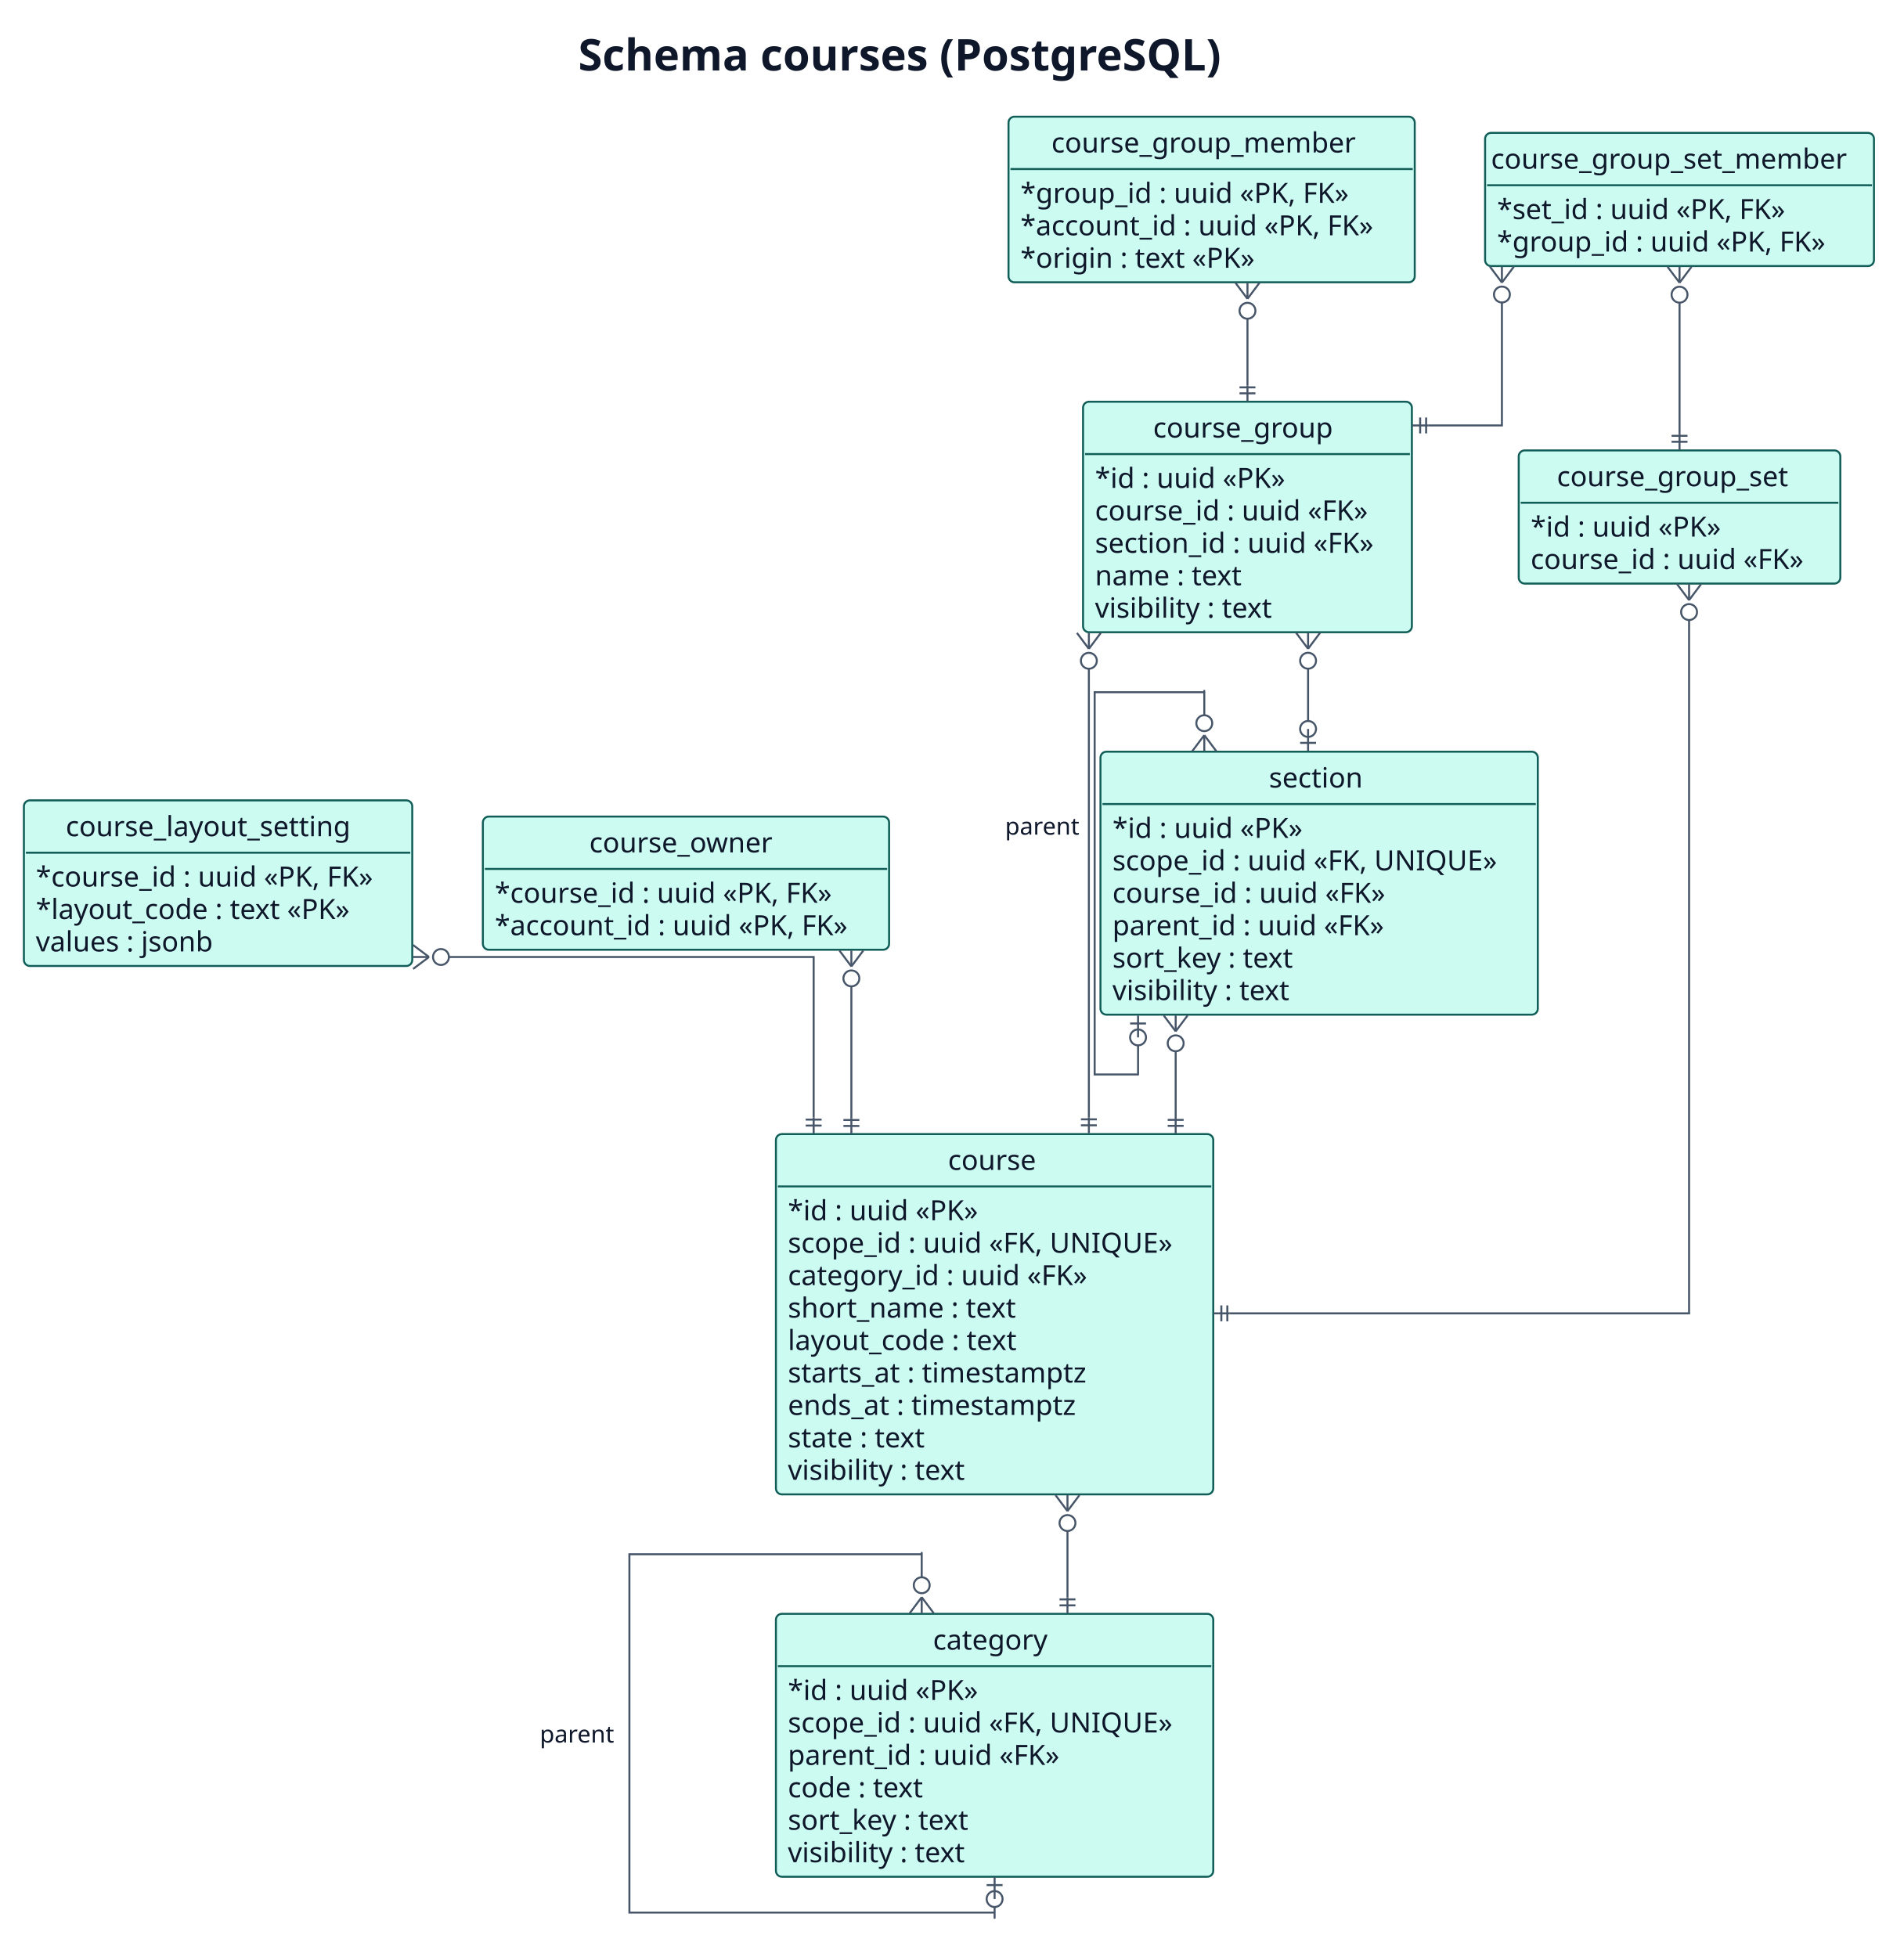
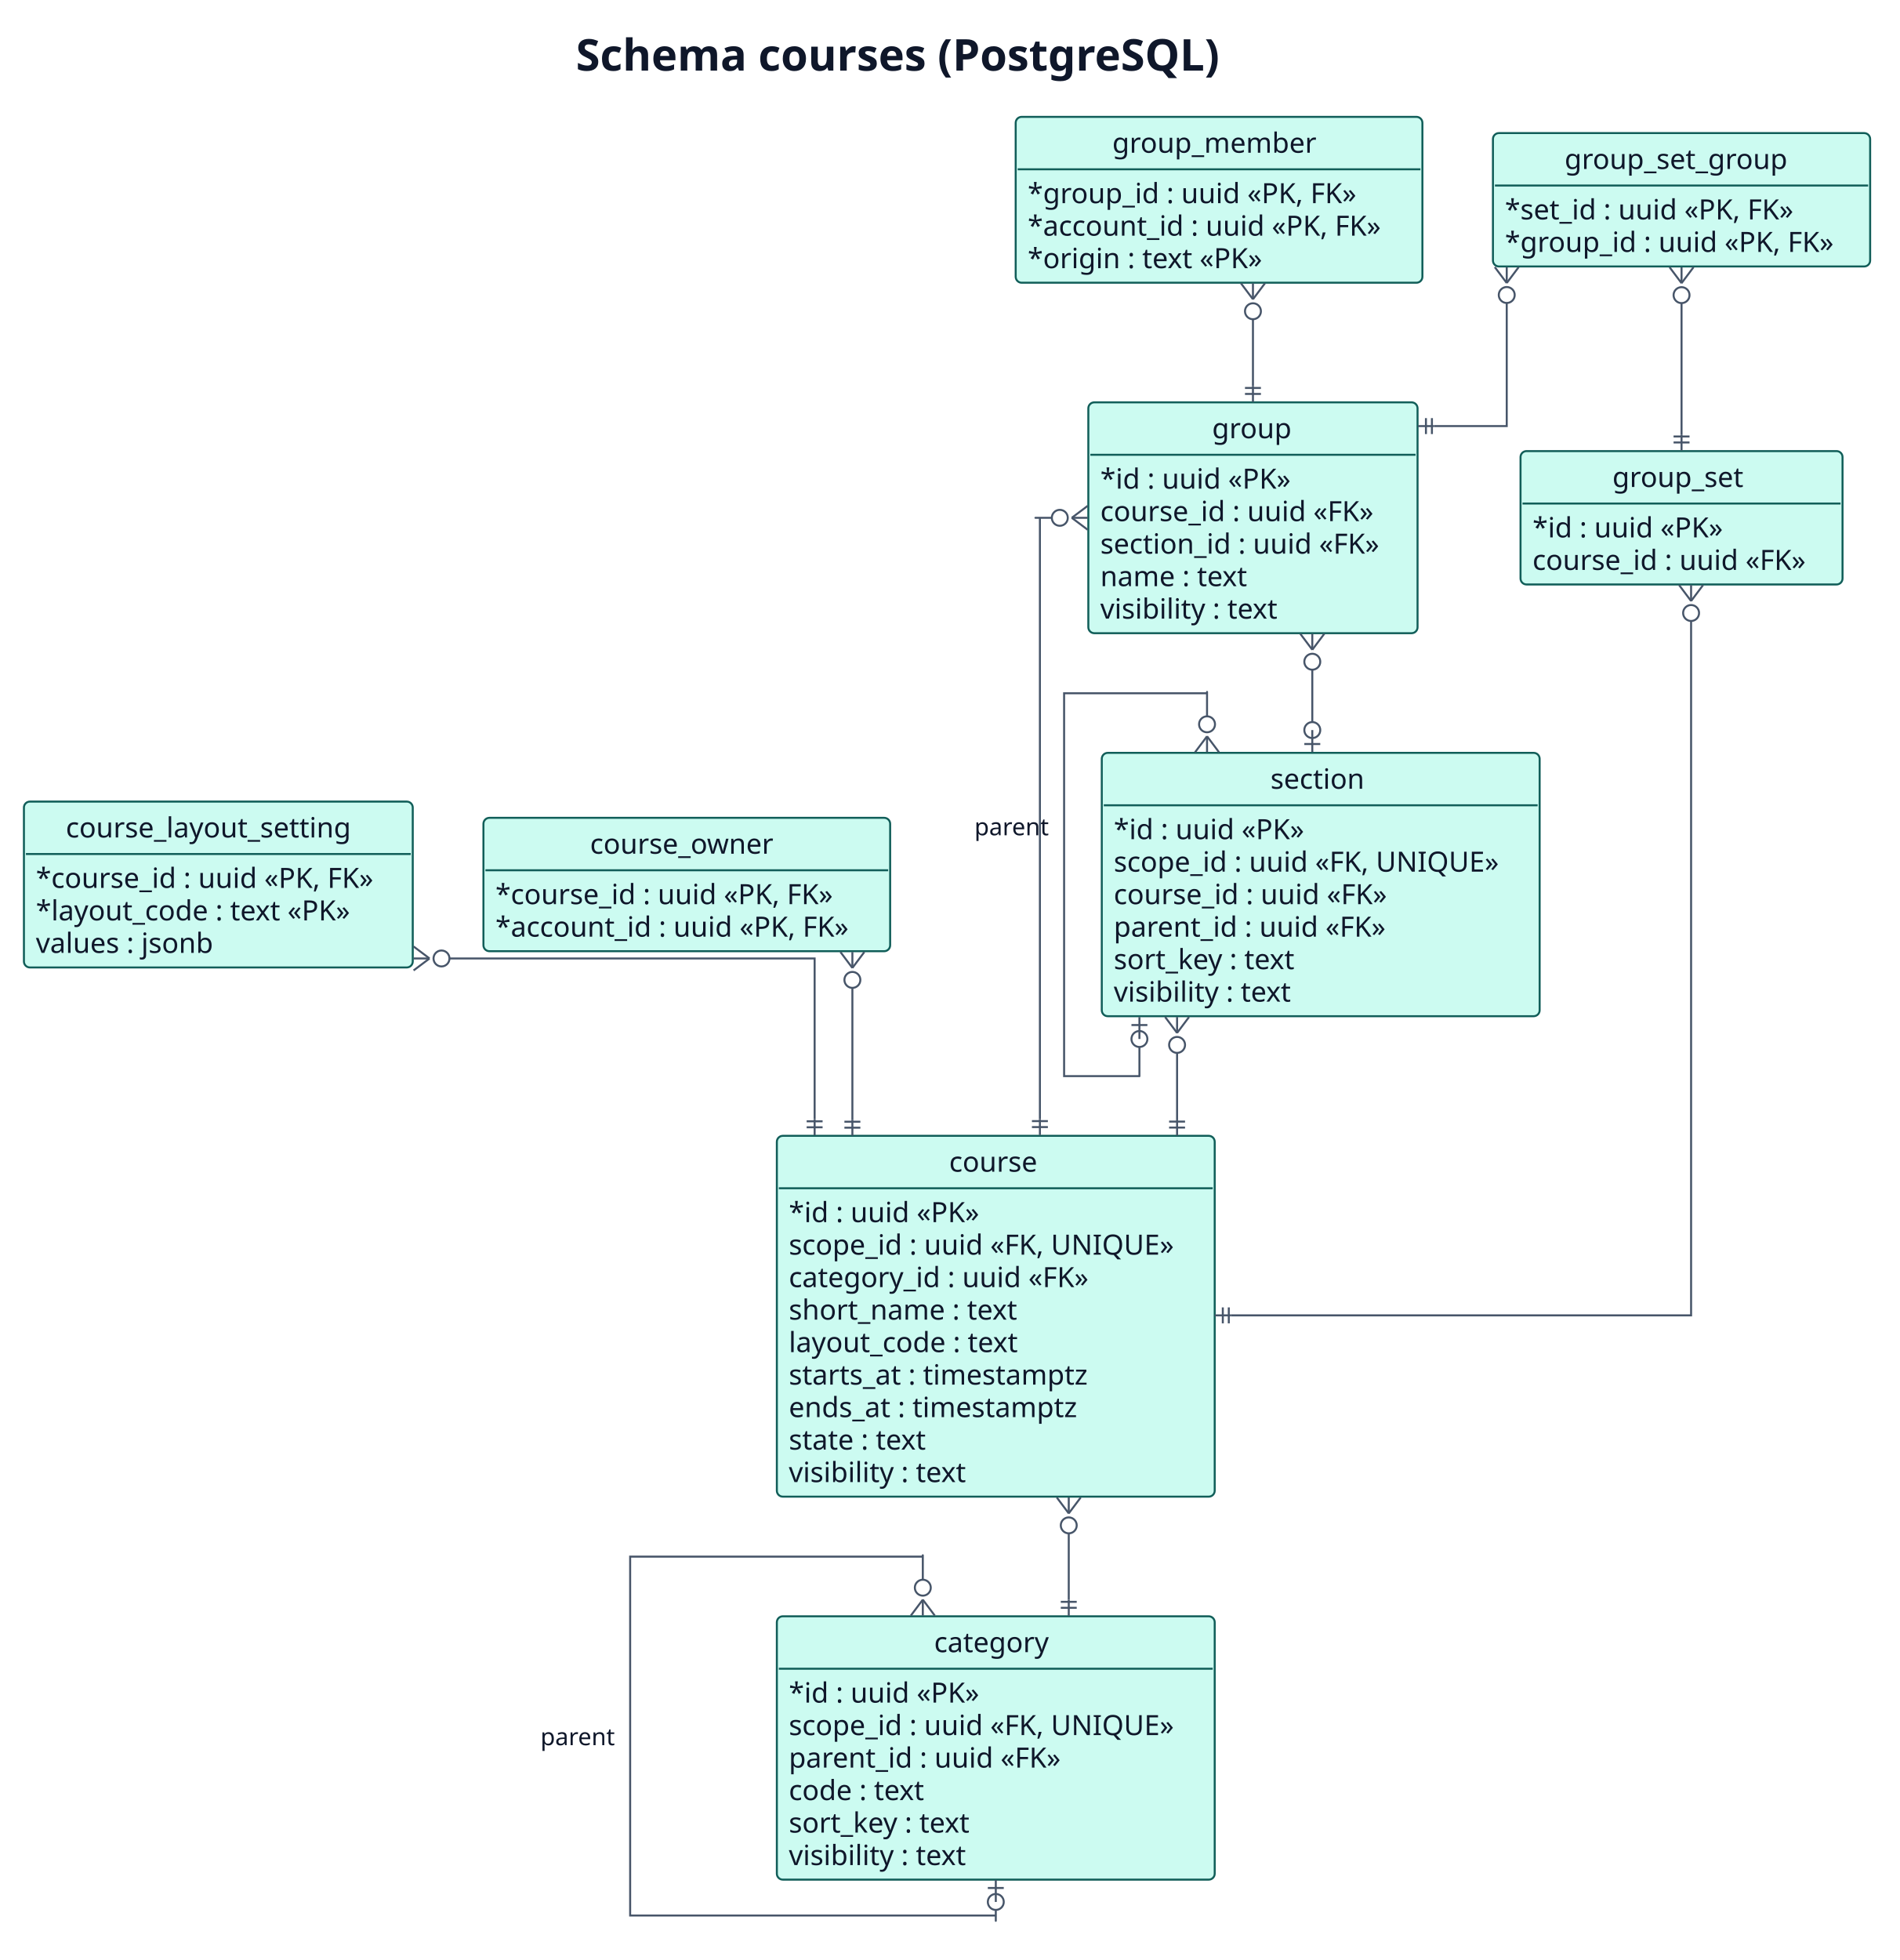
- <svg xmlns="http://www.w3.org/2000/svg" version="1.1" data-diagram-type="CLASS" style="width:956px;height:983px;background:#FFFFFF;" width="956px" height="983px" viewBox="0 0 956 983" zoomAndPan="magnify" preserveAspectRatio="none" contentStyleType="text/css">
+ <svg xmlns="http://www.w3.org/2000/svg" version="1.1" data-diagram-type="CLASS" style="width:953px;height:983px;background:#FFFFFF;" width="953px" height="983px" viewBox="0 0 953 983" zoomAndPan="magnify" preserveAspectRatio="none" contentStyleType="text/css">
  <defs />
  <g font-family="sans-serif" lengthAdjust="spacing">
    <g class="title" data-source-line="108">
-       <text x="290.4" y="35.421" fill="#0F172A" font-size="22" textLength="373.377" font-weight="700" font-family="Verdana">Schema courses (PostgreSQL)</text>
+       <text x="288.882" y="35.421" fill="#0F172A" font-size="22" textLength="373.377" font-weight="700" font-family="Verdana">Schema courses (PostgreSQL)</text>
    </g>
    <g class="entity" data-qualified-name="category" id="ent0001" data-source-line="110">
      <rect x="389.7" y="810.619" width="219.648" height="132.078" fill="#CCFBF1" style="stroke:#115E59;stroke-width:1;" rx="3" ry="3" />
      <text x="468.588" y="828.614" fill="#0F172A" font-size="14" textLength="61.872" font-family="Verdana">category</text>
      <line x1="390.7" y1="836.916" x2="608.348" y2="836.916" style="stroke:#115E59;stroke-width:1;" />
      <text x="395.7" y="853.911" fill="#0F172A" font-size="14" textLength="103.12" font-family="Verdana">*id : uuid «PK»</text>
      <text x="395.7" y="870.208" fill="#0F172A" font-size="14" textLength="207.648" font-family="Verdana">scope_id : uuid «FK, UNIQUE»</text>
      <text x="395.7" y="886.505" fill="#0F172A" font-size="14" textLength="148.928" font-family="Verdana">parent_id : uuid «FK»</text>
      <text x="395.7" y="902.802" fill="#0F172A" font-size="14" textLength="75.257" font-family="Verdana">code : text</text>
      <text x="395.7" y="919.099" fill="#0F172A" font-size="14" textLength="100.604" font-family="Verdana">sort_key : text</text>
      <text x="395.7" y="935.396" fill="#0F172A" font-size="14" textLength="99.183" font-family="Verdana">visibility : text</text>
    </g>
    <g class="entity" data-qualified-name="course" id="ent0002" data-source-line="118">
      <rect x="389.7" y="569.649" width="219.648" height="180.969" fill="#CCFBF1" style="stroke:#115E59;stroke-width:1;" rx="3" ry="3" />
      <text x="476.125" y="587.644" fill="#0F172A" font-size="14" textLength="46.799" font-family="Verdana">course</text>
      <line x1="390.7" y1="595.946" x2="608.348" y2="595.946" style="stroke:#115E59;stroke-width:1;" />
      <text x="395.7" y="612.941" fill="#0F172A" font-size="14" textLength="103.12" font-family="Verdana">*id : uuid «PK»</text>
      <text x="395.7" y="629.238" fill="#0F172A" font-size="14" textLength="207.648" font-family="Verdana">scope_id : uuid «FK, UNIQUE»</text>
      <text x="395.7" y="645.535" fill="#0F172A" font-size="14" textLength="164.603" font-family="Verdana">category_id : uuid «FK»</text>
      <text x="395.7" y="661.832" fill="#0F172A" font-size="14" textLength="124.175" font-family="Verdana">short_name : text</text>
      <text x="395.7" y="678.129" fill="#0F172A" font-size="14" textLength="125.938" font-family="Verdana">layout_code : text</text>
      <text x="395.7" y="694.426" fill="#0F172A" font-size="14" textLength="162.941" font-family="Verdana">starts_at : timestamptz</text>
      <text x="395.7" y="710.723" fill="#0F172A" font-size="14" textLength="156.707" font-family="Verdana">ends_at : timestamptz</text>
      <text x="395.7" y="727.019" fill="#0F172A" font-size="14" textLength="76.959" font-family="Verdana">state : text</text>
      <text x="395.7" y="743.316" fill="#0F172A" font-size="14" textLength="99.183" font-family="Verdana">visibility : text</text>
    </g>
    <g class="entity" data-qualified-name="course_layout_setting" id="ent0003" data-source-line="129">
      <rect x="12" y="402.019" width="195.053" height="83.188" fill="#CCFBF1" style="stroke:#115E59;stroke-width:1;" rx="3" ry="3" />
      <text x="33.019" y="420.014" fill="#0F172A" font-size="14" textLength="153.016" font-family="Verdana">course_layout_setting</text>
      <line x1="13" y1="428.316" x2="206.053" y2="428.316" style="stroke:#115E59;stroke-width:1;" />
      <text x="18" y="445.311" fill="#0F172A" font-size="14" textLength="183.053" font-family="Verdana">*course_id : uuid «PK, FK»</text>
      <text x="18" y="461.608" fill="#0F172A" font-size="14" textLength="172.143" font-family="Verdana">*layout_code : text «PK»</text>
      <text x="18" y="477.905" fill="#0F172A" font-size="14" textLength="96.66" font-family="Verdana">values : jsonb</text>
    </g>
    <g class="entity" data-qualified-name="course_owner" id="ent0004" data-source-line="134">
      <rect x="242.51" y="410.169" width="204.028" height="66.891" fill="#CCFBF1" style="stroke:#115E59;stroke-width:1;" rx="3" ry="3" />
      <text x="295.996" y="428.164" fill="#0F172A" font-size="14" textLength="97.057" font-family="Verdana">course_owner</text>
      <line x1="243.51" y1="436.466" x2="445.538" y2="436.466" style="stroke:#115E59;stroke-width:1;" />
      <text x="248.51" y="453.461" fill="#0F172A" font-size="14" textLength="183.053" font-family="Verdana">*course_id : uuid «PK, FK»</text>
      <text x="248.51" y="469.758" fill="#0F172A" font-size="14" textLength="192.028" font-family="Verdana">*account_id : uuid «PK, FK»</text>
    </g>
    <g class="entity" data-qualified-name="section" id="ent0005" data-source-line="138">
      <rect x="552.7" y="377.579" width="219.648" height="132.078" fill="#CCFBF1" style="stroke:#115E59;stroke-width:1;" rx="3" ry="3" />
      <text x="637.313" y="395.574" fill="#0F172A" font-size="14" textLength="50.422" font-family="Verdana">section</text>
      <line x1="553.7" y1="403.876" x2="771.348" y2="403.876" style="stroke:#115E59;stroke-width:1;" />
      <text x="558.7" y="420.871" fill="#0F172A" font-size="14" textLength="103.12" font-family="Verdana">*id : uuid «PK»</text>
      <text x="558.7" y="437.168" fill="#0F172A" font-size="14" textLength="207.648" font-family="Verdana">scope_id : uuid «FK, UNIQUE»</text>
      <text x="558.7" y="453.465" fill="#0F172A" font-size="14" textLength="149.529" font-family="Verdana">course_id : uuid «FK»</text>
      <text x="558.7" y="469.762" fill="#0F172A" font-size="14" textLength="148.928" font-family="Verdana">parent_id : uuid «FK»</text>
      <text x="558.7" y="486.059" fill="#0F172A" font-size="14" textLength="100.604" font-family="Verdana">sort_key : text</text>
      <text x="558.7" y="502.356" fill="#0F172A" font-size="14" textLength="99.183" font-family="Verdana">visibility : text</text>
    </g>
-     <g class="entity" data-qualified-name="course_group" id="ent0006" data-source-line="146">
-       <rect x="543.95" y="201.789" width="165.152" height="115.781" fill="#CCFBF1" style="stroke:#115E59;stroke-width:1;" rx="3" ry="3" />
-       <text x="579.143" y="219.784" fill="#0F172A" font-size="14" textLength="94.767" font-family="Verdana">course_group</text>
-       <line x1="544.95" y1="228.086" x2="708.102" y2="228.086" style="stroke:#115E59;stroke-width:1;" />
-       <text x="549.95" y="245.081" fill="#0F172A" font-size="14" textLength="103.12" font-family="Verdana">*id : uuid «PK»</text>
-       <text x="549.95" y="261.378" fill="#0F172A" font-size="14" textLength="149.529" font-family="Verdana">course_id : uuid «FK»</text>
-       <text x="549.95" y="277.675" fill="#0F172A" font-size="14" textLength="153.152" font-family="Verdana">section_id : uuid «FK»</text>
-       <text x="549.95" y="293.972" fill="#0F172A" font-size="14" textLength="81.197" font-family="Verdana">name : text</text>
-       <text x="549.95" y="310.269" fill="#0F172A" font-size="14" textLength="99.183" font-family="Verdana">visibility : text</text>
-     </g>
-     <g class="entity" data-qualified-name="course_group_member" id="ent0007" data-source-line="153">
-       <rect x="506.51" y="58.609" width="204.028" height="83.188" fill="#CCFBF1" style="stroke:#115E59;stroke-width:1;" rx="3" ry="3" />
-       <text x="528.069" y="76.604" fill="#0F172A" font-size="14" textLength="160.911" font-family="Verdana">course_group_member</text>
-       <line x1="507.51" y1="84.906" x2="709.538" y2="84.906" style="stroke:#115E59;stroke-width:1;" />
-       <text x="512.51" y="101.901" fill="#0F172A" font-size="14" textLength="177.222" font-family="Verdana">*group_id : uuid «PK, FK»</text>
-       <text x="512.51" y="118.198" fill="#0F172A" font-size="14" textLength="192.028" font-family="Verdana">*account_id : uuid «PK, FK»</text>
-       <text x="512.51" y="134.495" fill="#0F172A" font-size="14" textLength="127.559" font-family="Verdana">*origin : text «PK»</text>
-     </g>
-     <g class="entity" data-qualified-name="course_group_set" id="ent0008" data-source-line="158">
+     <g class="entity" data-qualified-name="group" id="ent0006" data-source-line="146">
+       <rect x="545.95" y="201.789" width="165.152" height="115.781" fill="#CCFBF1" style="stroke:#115E59;stroke-width:1;" rx="3" ry="3" />
+       <text x="608.042" y="219.784" fill="#0F172A" font-size="14" textLength="40.968" font-family="Verdana">group</text>
+       <line x1="546.95" y1="228.086" x2="710.102" y2="228.086" style="stroke:#115E59;stroke-width:1;" />
+       <text x="551.95" y="245.081" fill="#0F172A" font-size="14" textLength="103.12" font-family="Verdana">*id : uuid «PK»</text>
+       <text x="551.95" y="261.378" fill="#0F172A" font-size="14" textLength="149.529" font-family="Verdana">course_id : uuid «FK»</text>
+       <text x="551.95" y="277.675" fill="#0F172A" font-size="14" textLength="153.152" font-family="Verdana">section_id : uuid «FK»</text>
+       <text x="551.95" y="293.972" fill="#0F172A" font-size="14" textLength="81.197" font-family="Verdana">name : text</text>
+       <text x="551.95" y="310.269" fill="#0F172A" font-size="14" textLength="99.183" font-family="Verdana">visibility : text</text>
+     </g>
+     <g class="entity" data-qualified-name="group_member" id="ent0007" data-source-line="153">
+       <rect x="509.51" y="58.609" width="204.028" height="83.188" fill="#CCFBF1" style="stroke:#115E59;stroke-width:1;" rx="3" ry="3" />
+       <text x="557.968" y="76.604" fill="#0F172A" font-size="14" textLength="107.112" font-family="Verdana">group_member</text>
+       <line x1="510.51" y1="84.906" x2="712.538" y2="84.906" style="stroke:#115E59;stroke-width:1;" />
+       <text x="515.51" y="101.901" fill="#0F172A" font-size="14" textLength="177.222" font-family="Verdana">*group_id : uuid «PK, FK»</text>
+       <text x="515.51" y="118.198" fill="#0F172A" font-size="14" textLength="192.028" font-family="Verdana">*account_id : uuid «PK, FK»</text>
+       <text x="515.51" y="134.495" fill="#0F172A" font-size="14" textLength="127.559" font-family="Verdana">*origin : text «PK»</text>
+     </g>
+     <g class="entity" data-qualified-name="group_set" id="ent0008" data-source-line="158">
      <rect x="762.76" y="226.239" width="161.529" height="66.891" fill="#CCFBF1" style="stroke:#115E59;stroke-width:1;" rx="3" ry="3" />
-       <text x="781.943" y="244.234" fill="#0F172A" font-size="14" textLength="123.163" font-family="Verdana">course_group_set</text>
+       <text x="808.843" y="244.234" fill="#0F172A" font-size="14" textLength="69.364" font-family="Verdana">group_set</text>
      <line x1="763.76" y1="252.536" x2="923.289" y2="252.536" style="stroke:#115E59;stroke-width:1;" />
      <text x="768.76" y="269.531" fill="#0F172A" font-size="14" textLength="103.12" font-family="Verdana">*id : uuid «PK»</text>
      <text x="768.76" y="285.828" fill="#0F172A" font-size="14" textLength="149.529" font-family="Verdana">course_id : uuid «FK»</text>
    </g>
-     <g class="entity" data-qualified-name="course_group_set_member" id="ent0009" data-source-line="162">
-       <rect x="745.87" y="66.749" width="195.308" height="66.891" fill="#CCFBF1" style="stroke:#115E59;stroke-width:1;" rx="3" ry="3" />
-       <text x="748.87" y="84.744" fill="#0F172A" font-size="14" textLength="189.308" font-family="Verdana">course_group_set_member</text>
-       <line x1="746.87" y1="93.046" x2="940.178" y2="93.046" style="stroke:#115E59;stroke-width:1;" />
-       <text x="751.87" y="110.041" fill="#0F172A" font-size="14" textLength="157.65" font-family="Verdana">*set_id : uuid «PK, FK»</text>
-       <text x="751.87" y="126.338" fill="#0F172A" font-size="14" textLength="177.222" font-family="Verdana">*group_id : uuid «PK, FK»</text>
+     <g class="entity" data-qualified-name="group_set_group" id="ent0009" data-source-line="162">
+       <rect x="748.92" y="66.749" width="189.222" height="66.891" fill="#CCFBF1" style="stroke:#115E59;stroke-width:1;" rx="3" ry="3" />
+       <text x="784.865" y="84.744" fill="#0F172A" font-size="14" textLength="117.332" font-family="Verdana">group_set_group</text>
+       <line x1="749.92" y1="93.046" x2="937.142" y2="93.046" style="stroke:#115E59;stroke-width:1;" />
+       <text x="754.92" y="110.041" fill="#0F172A" font-size="14" textLength="157.65" font-family="Verdana">*set_id : uuid «PK, FK»</text>
+       <text x="754.92" y="126.338" fill="#0F172A" font-size="14" textLength="177.222" font-family="Verdana">*group_id : uuid «PK, FK»</text>
    </g>
    <g class="link" data-entity-1="ent0001" data-entity-2="ent0001" id="lnk10" data-source-line="167" data-link-type="crowfoot">
      <path d="M462.92,792.269 C462.92,775.779 462.92,780.699 462.92,780.699 C462.92,780.699 316.11,780.699 316.11,780.699 C316.11,780.699 316.11,960.699 316.11,960.699 C316.11,960.699 499.53,960.699 499.53,960.699 C499.53,960.699 499.53,968.289 499.53,957.879" style="stroke:#475569;stroke-width:1;" fill="none" id="category-category" codeLine="167" />
      <line x1="462.92" y1="802.269" x2="468.92" y2="810.269" style="stroke:#475569;stroke-width:1;" />
      <line x1="462.92" y1="802.269" x2="456.92" y2="810.269" style="stroke:#475569;stroke-width:1;" />
      <line x1="462.92" y1="802.269" x2="462.92" y2="810.269" style="stroke:#475569;stroke-width:1;" />
      <ellipse cx="462.92" cy="796.269" rx="4" ry="4" fill="none" style="stroke:#475569;stroke-width:1;" />
      <line x1="499.53" y1="953.879" x2="499.53" y2="942.879" style="stroke:#475569;stroke-width:1;" />
      <ellipse cx="499.53" cy="953.879" rx="4" ry="4" fill="none" style="stroke:#475569;stroke-width:1;" />
      <line x1="495.53" y1="946.879" x2="503.53" y2="946.879" style="stroke:#475569;stroke-width:1;" />
      <text x="271.11" y="875.268" fill="#0F172A" font-size="12" textLength="39.598" font-family="Verdana">parent</text>
    </g>
    <g class="link" data-entity-1="ent0002" data-entity-2="ent0001" id="lnk11" data-source-line="168" data-link-type="crowfoot">
      <path d="M536.13,769.019 C536.13,788.929 536.13,783.639 536.13,802.369" style="stroke:#475569;stroke-width:1;" fill="none" id="course-category" codeLine="168" />
      <line x1="536.13" y1="759.019" x2="530.13" y2="751.019" style="stroke:#475569;stroke-width:1;" />
      <line x1="536.13" y1="759.019" x2="542.13" y2="751.019" style="stroke:#475569;stroke-width:1;" />
      <line x1="536.13" y1="759.019" x2="536.13" y2="751.019" style="stroke:#475569;stroke-width:1;" />
      <ellipse cx="536.13" cy="765.019" rx="4" ry="4" fill="none" style="stroke:#475569;stroke-width:1;" />
      <line x1="540.13" y1="806.369" x2="532.13" y2="806.369" style="stroke:#475569;stroke-width:1;" />
      <line x1="540.13" y1="803.369" x2="532.13" y2="803.369" style="stroke:#475569;stroke-width:1;" />
      <line x1="536.13" y1="802.369" x2="536.13" y2="810.369" style="stroke:#475569;stroke-width:1;" />
    </g>
    <g class="link" data-entity-1="ent0003" data-entity-2="ent0002" id="lnk12" data-source-line="169" data-link-type="crowfoot">
      <path d="M225.47,480.699 C312.71,480.699 408.65,480.699 408.65,480.699 C408.65,480.699 408.65,516.859 408.65,561.369" style="stroke:#475569;stroke-width:1;" fill="none" id="course_layout_setting-course" codeLine="169" />
      <line x1="215.47" y1="480.699" x2="207.47" y2="486.699" style="stroke:#475569;stroke-width:1;" />
      <line x1="215.47" y1="480.699" x2="207.47" y2="474.699" style="stroke:#475569;stroke-width:1;" />
      <line x1="215.47" y1="480.699" x2="207.47" y2="480.699" style="stroke:#475569;stroke-width:1;" />
      <ellipse cx="221.47" cy="480.699" rx="4" ry="4" fill="none" style="stroke:#475569;stroke-width:1;" />
      <line x1="412.65" y1="565.369" x2="404.65" y2="565.369" style="stroke:#475569;stroke-width:1;" />
      <line x1="412.65" y1="562.369" x2="404.65" y2="562.369" style="stroke:#475569;stroke-width:1;" />
      <line x1="408.65" y1="561.369" x2="408.65" y2="569.369" style="stroke:#475569;stroke-width:1;" />
    </g>
    <g class="link" data-entity-1="ent0004" data-entity-2="ent0002" id="lnk13" data-source-line="170" data-link-type="crowfoot">
      <path d="M427.59,495.449 C427.59,520.189 427.59,528.979 427.59,561.569" style="stroke:#475569;stroke-width:1;" fill="none" id="course_owner-course" codeLine="170" />
      <line x1="427.59" y1="485.449" x2="421.59" y2="477.449" style="stroke:#475569;stroke-width:1;" />
      <line x1="427.59" y1="485.449" x2="433.59" y2="477.449" style="stroke:#475569;stroke-width:1;" />
      <line x1="427.59" y1="485.449" x2="427.59" y2="477.449" style="stroke:#475569;stroke-width:1;" />
      <ellipse cx="427.59" cy="491.449" rx="4" ry="4" fill="none" style="stroke:#475569;stroke-width:1;" />
      <line x1="431.59" y1="565.569" x2="423.59" y2="565.569" style="stroke:#475569;stroke-width:1;" />
      <line x1="431.59" y1="562.569" x2="423.59" y2="562.569" style="stroke:#475569;stroke-width:1;" />
      <line x1="427.59" y1="561.569" x2="427.59" y2="569.569" style="stroke:#475569;stroke-width:1;" />
    </g>
    <g class="link" data-entity-1="ent0005" data-entity-2="ent0002" id="lnk14" data-source-line="171" data-link-type="crowfoot">
      <path d="M590.47,528.049 C590.47,546.819 590.47,541.569 590.47,561.509" style="stroke:#475569;stroke-width:1;" fill="none" id="section-course" codeLine="171" />
      <line x1="590.47" y1="518.049" x2="584.47" y2="510.049" style="stroke:#475569;stroke-width:1;" />
      <line x1="590.47" y1="518.049" x2="596.47" y2="510.049" style="stroke:#475569;stroke-width:1;" />
      <line x1="590.47" y1="518.049" x2="590.47" y2="510.049" style="stroke:#475569;stroke-width:1;" />
      <ellipse cx="590.47" cy="524.049" rx="4" ry="4" fill="none" style="stroke:#475569;stroke-width:1;" />
      <line x1="594.47" y1="565.509" x2="586.47" y2="565.509" style="stroke:#475569;stroke-width:1;" />
      <line x1="594.47" y1="562.509" x2="586.47" y2="562.509" style="stroke:#475569;stroke-width:1;" />
      <line x1="590.47" y1="561.509" x2="590.47" y2="569.509" style="stroke:#475569;stroke-width:1;" />
    </g>
    <g class="link" data-entity-1="ent0005" data-entity-2="ent0005" id="lnk15" data-source-line="172" data-link-type="crowfoot">
-       <path d="M604.84,359.259 C604.84,342.769 604.84,347.699 604.84,347.699 C604.84,347.699 549.78,347.699 549.78,347.699 C549.78,347.699 549.78,539.699 549.78,539.699 C549.78,539.699 571.58,539.699 571.58,539.699 C571.58,539.699 571.58,541.609 571.58,525.089" style="stroke:#475569;stroke-width:1;" fill="none" id="section-section" codeLine="172" />
-       <line x1="604.84" y1="369.259" x2="610.84" y2="377.259" style="stroke:#475569;stroke-width:1;" />
-       <line x1="604.84" y1="369.259" x2="598.84" y2="377.259" style="stroke:#475569;stroke-width:1;" />
-       <line x1="604.84" y1="369.259" x2="604.84" y2="377.259" style="stroke:#475569;stroke-width:1;" />
-       <ellipse cx="604.84" cy="363.259" rx="4" ry="4" fill="none" style="stroke:#475569;stroke-width:1;" />
+       <path d="M605.5,359.259 C605.5,342.769 605.5,347.699 605.5,347.699 C605.5,347.699 533.8,347.699 533.8,347.699 C533.8,347.699 533.8,539.699 533.8,539.699 C533.8,539.699 571.58,539.699 571.58,539.699 C571.58,539.699 571.58,541.609 571.58,525.089" style="stroke:#475569;stroke-width:1;" fill="none" id="section-section" codeLine="172" />
+       <line x1="605.5" y1="369.259" x2="611.5" y2="377.259" style="stroke:#475569;stroke-width:1;" />
+       <line x1="605.5" y1="369.259" x2="599.5" y2="377.259" style="stroke:#475569;stroke-width:1;" />
+       <line x1="605.5" y1="369.259" x2="605.5" y2="377.259" style="stroke:#475569;stroke-width:1;" />
+       <ellipse cx="605.5" cy="363.259" rx="4" ry="4" fill="none" style="stroke:#475569;stroke-width:1;" />
      <line x1="571.58" y1="521.089" x2="571.58" y2="510.089" style="stroke:#475569;stroke-width:1;" />
      <ellipse cx="571.58" cy="521.089" rx="4" ry="4" fill="none" style="stroke:#475569;stroke-width:1;" />
      <line x1="567.58" y1="514.089" x2="575.58" y2="514.089" style="stroke:#475569;stroke-width:1;" />
-       <text x="504.78" y="419.238" fill="#0F172A" font-size="12" textLength="39.598" font-family="Verdana">parent</text>
+       <text x="488.8" y="418.908" fill="#0F172A" font-size="12" textLength="39.598" font-family="Verdana">parent</text>
    </g>
    <g class="link" data-entity-1="ent0006" data-entity-2="ent0002" id="lnk16" data-source-line="173" data-link-type="crowfoot">
-       <path d="M546.87,335.909 C546.87,401.859 546.87,484.139 546.87,561.239" style="stroke:#475569;stroke-width:1;" fill="none" id="course_group-course" codeLine="173" />
-       <line x1="546.87" y1="325.909" x2="540.87" y2="317.909" style="stroke:#475569;stroke-width:1;" />
-       <line x1="546.87" y1="325.909" x2="552.87" y2="317.909" style="stroke:#475569;stroke-width:1;" />
-       <line x1="546.87" y1="325.909" x2="546.87" y2="317.909" style="stroke:#475569;stroke-width:1;" />
-       <ellipse cx="546.87" cy="331.909" rx="4" ry="4" fill="none" style="stroke:#475569;stroke-width:1;" />
-       <line x1="550.87" y1="565.239" x2="542.87" y2="565.239" style="stroke:#475569;stroke-width:1;" />
-       <line x1="550.87" y1="562.239" x2="542.87" y2="562.239" style="stroke:#475569;stroke-width:1;" />
-       <line x1="546.87" y1="561.239" x2="546.87" y2="569.239" style="stroke:#475569;stroke-width:1;" />
+       <path d="M527.64,259.699 C513.71,259.699 521.66,259.699 521.66,259.699 C521.66,259.699 521.66,443.129 521.66,561.269" style="stroke:#475569;stroke-width:1;" fill="none" id="group-course" codeLine="173" />
+       <line x1="537.64" y1="259.699" x2="545.64" y2="253.699" style="stroke:#475569;stroke-width:1;" />
+       <line x1="537.64" y1="259.699" x2="545.64" y2="265.699" style="stroke:#475569;stroke-width:1;" />
+       <line x1="537.64" y1="259.699" x2="545.64" y2="259.699" style="stroke:#475569;stroke-width:1;" />
+       <ellipse cx="531.64" cy="259.699" rx="4" ry="4" fill="none" style="stroke:#475569;stroke-width:1;" />
+       <line x1="525.66" y1="565.269" x2="517.66" y2="565.269" style="stroke:#475569;stroke-width:1;" />
+       <line x1="525.66" y1="562.269" x2="517.66" y2="562.269" style="stroke:#475569;stroke-width:1;" />
+       <line x1="521.66" y1="561.269" x2="521.66" y2="569.269" style="stroke:#475569;stroke-width:1;" />
    </g>
    <g class="link" data-entity-1="ent0006" data-entity-2="ent0005" id="lnk17" data-source-line="174" data-link-type="crowfoot">
-       <path d="M656.97,335.879 C656.97,354.719 656.97,342.749 656.97,362.149" style="stroke:#475569;stroke-width:1;" fill="none" id="course_group-section" codeLine="174" />
-       <line x1="656.97" y1="325.879" x2="650.97" y2="317.879" style="stroke:#475569;stroke-width:1;" />
-       <line x1="656.97" y1="325.879" x2="662.97" y2="317.879" style="stroke:#475569;stroke-width:1;" />
-       <line x1="656.97" y1="325.879" x2="656.97" y2="317.879" style="stroke:#475569;stroke-width:1;" />
-       <ellipse cx="656.97" cy="331.879" rx="4" ry="4" fill="none" style="stroke:#475569;stroke-width:1;" />
-       <line x1="656.97" y1="366.149" x2="656.97" y2="377.149" style="stroke:#475569;stroke-width:1;" />
-       <ellipse cx="656.97" cy="366.149" rx="4" ry="4" fill="none" style="stroke:#475569;stroke-width:1;" />
-       <line x1="660.97" y1="373.149" x2="652.97" y2="373.149" style="stroke:#475569;stroke-width:1;" />
+       <path d="M658.3,335.879 C658.3,354.719 658.3,342.749 658.3,362.149" style="stroke:#475569;stroke-width:1;" fill="none" id="group-section" codeLine="174" />
+       <line x1="658.3" y1="325.879" x2="652.3" y2="317.879" style="stroke:#475569;stroke-width:1;" />
+       <line x1="658.3" y1="325.879" x2="664.3" y2="317.879" style="stroke:#475569;stroke-width:1;" />
+       <line x1="658.3" y1="325.879" x2="658.3" y2="317.879" style="stroke:#475569;stroke-width:1;" />
+       <ellipse cx="658.3" cy="331.879" rx="4" ry="4" fill="none" style="stroke:#475569;stroke-width:1;" />
+       <line x1="658.3" y1="366.149" x2="658.3" y2="377.149" style="stroke:#475569;stroke-width:1;" />
+       <ellipse cx="658.3" cy="366.149" rx="4" ry="4" fill="none" style="stroke:#475569;stroke-width:1;" />
+       <line x1="662.3" y1="373.149" x2="654.3" y2="373.149" style="stroke:#475569;stroke-width:1;" />
    </g>
    <g class="link" data-entity-1="ent0007" data-entity-2="ent0006" id="lnk18" data-source-line="175" data-link-type="crowfoot">
-       <path d="M626.53,160.099 C626.53,178.279 626.53,173.879 626.53,193.569" style="stroke:#475569;stroke-width:1;" fill="none" id="course_group_member-course_group" codeLine="175" />
-       <line x1="626.53" y1="150.099" x2="620.53" y2="142.099" style="stroke:#475569;stroke-width:1;" />
-       <line x1="626.53" y1="150.099" x2="632.53" y2="142.099" style="stroke:#475569;stroke-width:1;" />
-       <line x1="626.53" y1="150.099" x2="626.53" y2="142.099" style="stroke:#475569;stroke-width:1;" />
-       <ellipse cx="626.53" cy="156.099" rx="4" ry="4" fill="none" style="stroke:#475569;stroke-width:1;" />
-       <line x1="630.53" y1="197.569" x2="622.53" y2="197.569" style="stroke:#475569;stroke-width:1;" />
-       <line x1="630.53" y1="194.569" x2="622.53" y2="194.569" style="stroke:#475569;stroke-width:1;" />
-       <line x1="626.53" y1="193.569" x2="626.53" y2="201.569" style="stroke:#475569;stroke-width:1;" />
+       <path d="M628.53,160.099 C628.53,178.279 628.53,173.879 628.53,193.569" style="stroke:#475569;stroke-width:1;" fill="none" id="group_member-group" codeLine="175" />
+       <line x1="628.53" y1="150.099" x2="622.53" y2="142.099" style="stroke:#475569;stroke-width:1;" />
+       <line x1="628.53" y1="150.099" x2="634.53" y2="142.099" style="stroke:#475569;stroke-width:1;" />
+       <line x1="628.53" y1="150.099" x2="628.53" y2="142.099" style="stroke:#475569;stroke-width:1;" />
+       <ellipse cx="628.53" cy="156.099" rx="4" ry="4" fill="none" style="stroke:#475569;stroke-width:1;" />
+       <line x1="632.53" y1="197.569" x2="624.53" y2="197.569" style="stroke:#475569;stroke-width:1;" />
+       <line x1="632.53" y1="194.569" x2="624.53" y2="194.569" style="stroke:#475569;stroke-width:1;" />
+       <line x1="628.53" y1="193.569" x2="628.53" y2="201.569" style="stroke:#475569;stroke-width:1;" />
    </g>
    <g class="link" data-entity-1="ent0008" data-entity-2="ent0002" id="lnk19" data-source-line="176" data-link-type="crowfoot">
-       <path d="M848.32,311.439 C848.32,407.879 848.32,659.699 848.32,659.699 C848.32,659.699 719.65,659.699 617.41,659.699" style="stroke:#475569;stroke-width:1;" fill="none" id="course_group_set-course" codeLine="176" />
+       <path d="M848.32,311.439 C848.32,407.879 848.32,659.699 848.32,659.699 C848.32,659.699 719.65,659.699 617.41,659.699" style="stroke:#475569;stroke-width:1;" fill="none" id="group_set-course" codeLine="176" />
      <line x1="848.32" y1="301.439" x2="842.32" y2="293.439" style="stroke:#475569;stroke-width:1;" />
      <line x1="848.32" y1="301.439" x2="854.32" y2="293.439" style="stroke:#475569;stroke-width:1;" />
      <line x1="848.32" y1="301.439" x2="848.32" y2="293.439" style="stroke:#475569;stroke-width:1;" />
      <ellipse cx="848.32" cy="307.439" rx="4" ry="4" fill="none" style="stroke:#475569;stroke-width:1;" />
      <line x1="613.41" y1="663.699" x2="613.41" y2="655.699" style="stroke:#475569;stroke-width:1;" />
      <line x1="616.41" y1="663.699" x2="616.41" y2="655.699" style="stroke:#475569;stroke-width:1;" />
      <line x1="617.41" y1="659.699" x2="609.41" y2="659.699" style="stroke:#475569;stroke-width:1;" />
    </g>
    <g class="link" data-entity-1="ent0009" data-entity-2="ent0008" id="lnk20" data-source-line="177" data-link-type="crowfoot">
-       <path d="M843.53,152.019 C843.53,179.089 843.53,190.859 843.53,217.909" style="stroke:#475569;stroke-width:1;" fill="none" id="course_group_set_member-course_group_set" codeLine="177" />
+       <path d="M843.53,152.019 C843.53,179.089 843.53,190.859 843.53,217.909" style="stroke:#475569;stroke-width:1;" fill="none" id="group_set_group-group_set" codeLine="177" />
      <line x1="843.53" y1="142.019" x2="837.53" y2="134.019" style="stroke:#475569;stroke-width:1;" />
      <line x1="843.53" y1="142.019" x2="849.53" y2="134.019" style="stroke:#475569;stroke-width:1;" />
      <line x1="843.53" y1="142.019" x2="843.53" y2="134.019" style="stroke:#475569;stroke-width:1;" />
      <ellipse cx="843.53" cy="148.019" rx="4" ry="4" fill="none" style="stroke:#475569;stroke-width:1;" />
      <line x1="847.53" y1="221.909" x2="839.53" y2="221.909" style="stroke:#475569;stroke-width:1;" />
      <line x1="847.53" y1="218.909" x2="839.53" y2="218.909" style="stroke:#475569;stroke-width:1;" />
      <line x1="843.53" y1="217.909" x2="843.53" y2="225.909" style="stroke:#475569;stroke-width:1;" />
    </g>
    <g class="link" data-entity-1="ent0009" data-entity-2="ent0006" id="lnk21" data-source-line="178" data-link-type="crowfoot">
-       <path d="M754.32,151.949 C754.32,185.399 754.32,213.699 754.32,213.699 C754.32,213.699 741.83,213.699 717.26,213.699" style="stroke:#475569;stroke-width:1;" fill="none" id="course_group_set_member-course_group" codeLine="178" />
-       <line x1="754.32" y1="141.949" x2="748.32" y2="133.949" style="stroke:#475569;stroke-width:1;" />
-       <line x1="754.32" y1="141.949" x2="760.32" y2="133.949" style="stroke:#475569;stroke-width:1;" />
-       <line x1="754.32" y1="141.949" x2="754.32" y2="133.949" style="stroke:#475569;stroke-width:1;" />
-       <ellipse cx="754.32" cy="147.949" rx="4" ry="4" fill="none" style="stroke:#475569;stroke-width:1;" />
-       <line x1="713.26" y1="217.699" x2="713.26" y2="209.699" style="stroke:#475569;stroke-width:1;" />
-       <line x1="716.26" y1="217.699" x2="716.26" y2="209.699" style="stroke:#475569;stroke-width:1;" />
-       <line x1="717.26" y1="213.699" x2="709.26" y2="213.699" style="stroke:#475569;stroke-width:1;" />
+       <path d="M755.84,151.949 C755.84,185.399 755.84,213.699 755.84,213.699 C755.84,213.699 743.63,213.699 719.31,213.699" style="stroke:#475569;stroke-width:1;" fill="none" id="group_set_group-group" codeLine="178" />
+       <line x1="755.84" y1="141.949" x2="749.84" y2="133.949" style="stroke:#475569;stroke-width:1;" />
+       <line x1="755.84" y1="141.949" x2="761.84" y2="133.949" style="stroke:#475569;stroke-width:1;" />
+       <line x1="755.84" y1="141.949" x2="755.84" y2="133.949" style="stroke:#475569;stroke-width:1;" />
+       <ellipse cx="755.84" cy="147.949" rx="4" ry="4" fill="none" style="stroke:#475569;stroke-width:1;" />
+       <line x1="715.31" y1="217.699" x2="715.31" y2="209.699" style="stroke:#475569;stroke-width:1;" />
+       <line x1="718.31" y1="217.699" x2="718.31" y2="209.699" style="stroke:#475569;stroke-width:1;" />
+       <line x1="719.31" y1="213.699" x2="711.31" y2="213.699" style="stroke:#475569;stroke-width:1;" />
    </g>
  </g>
</svg>
